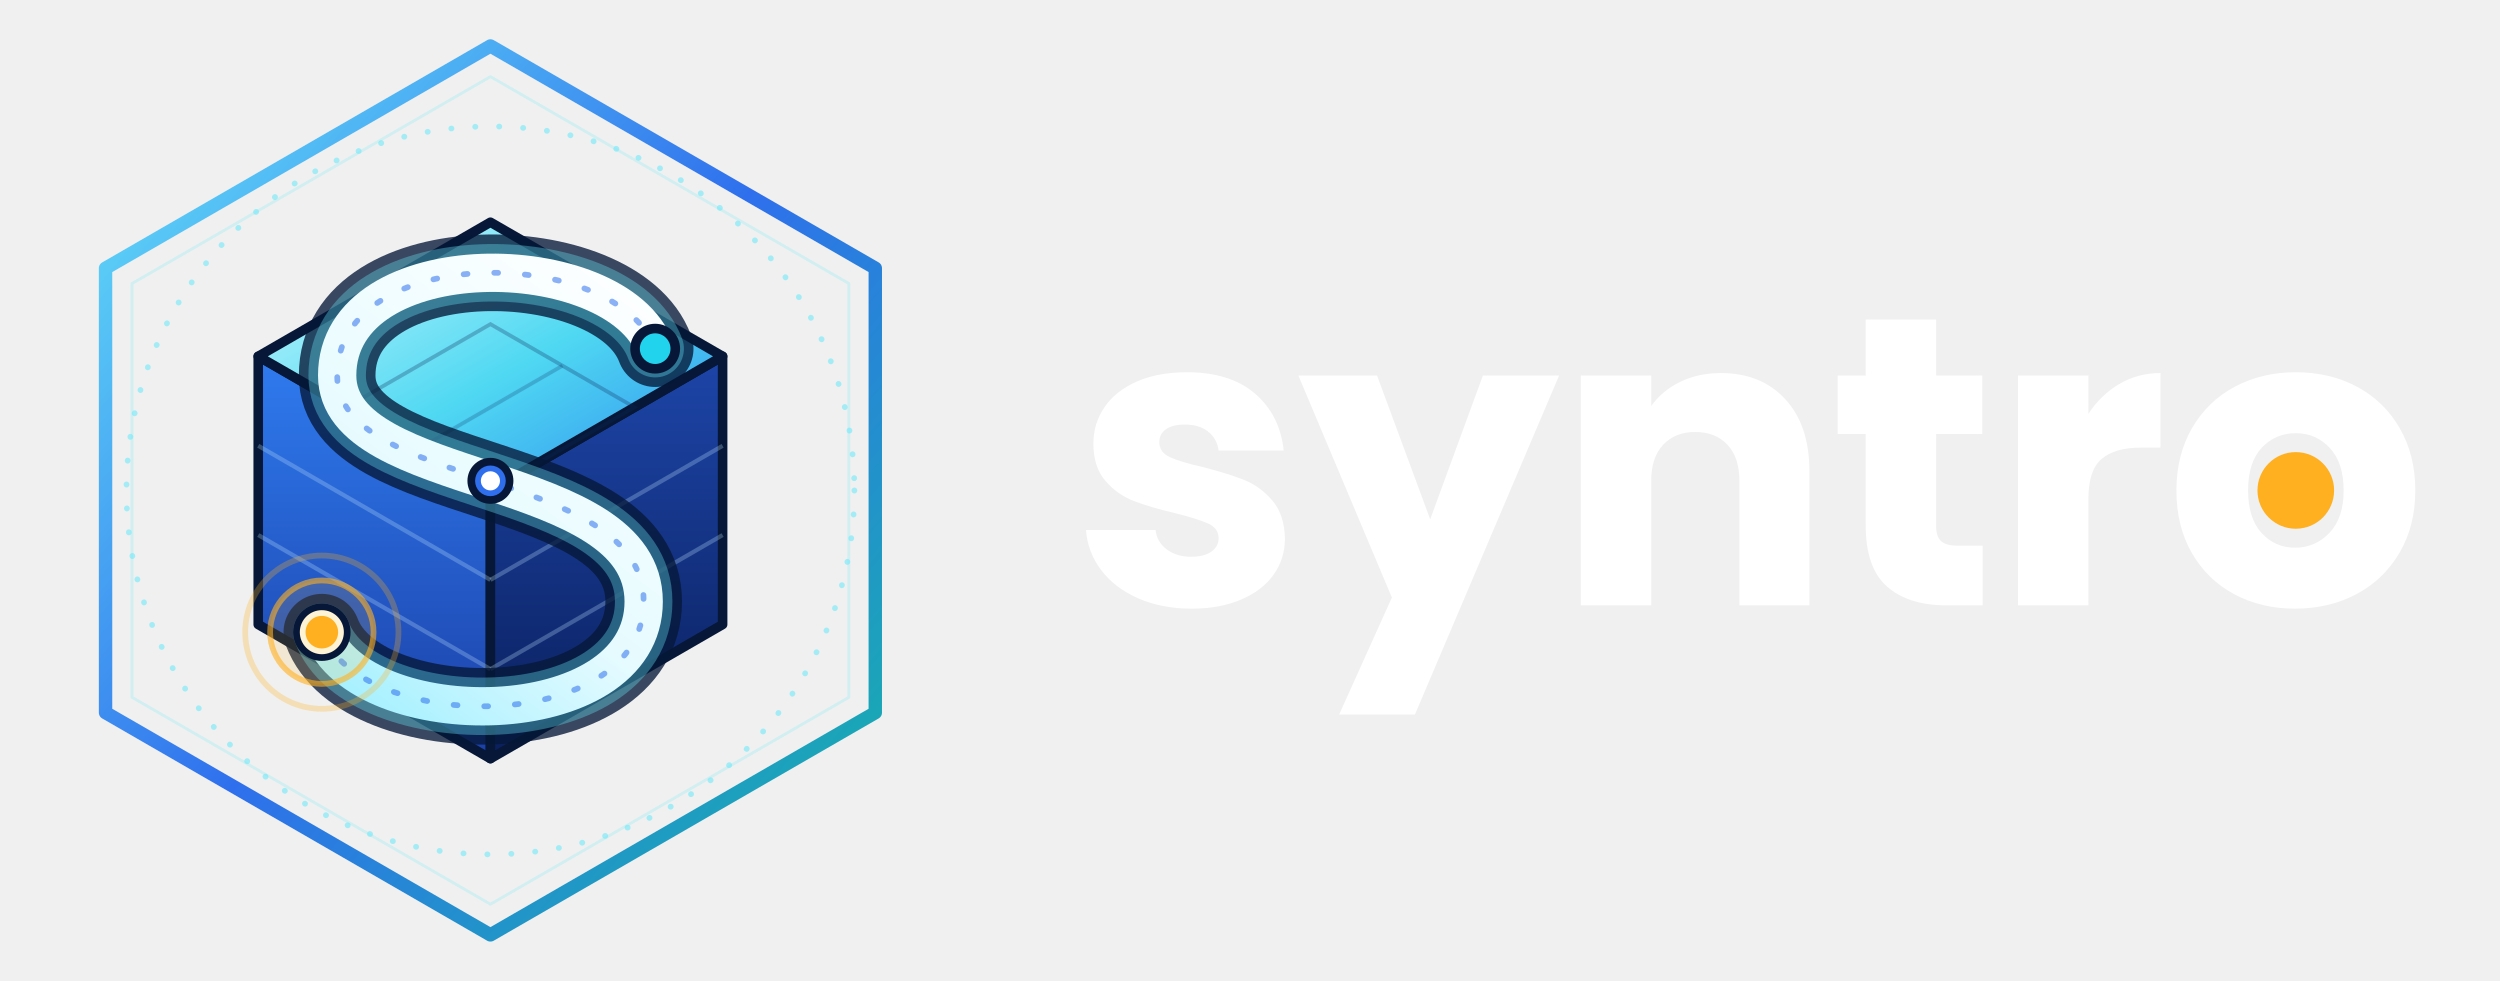
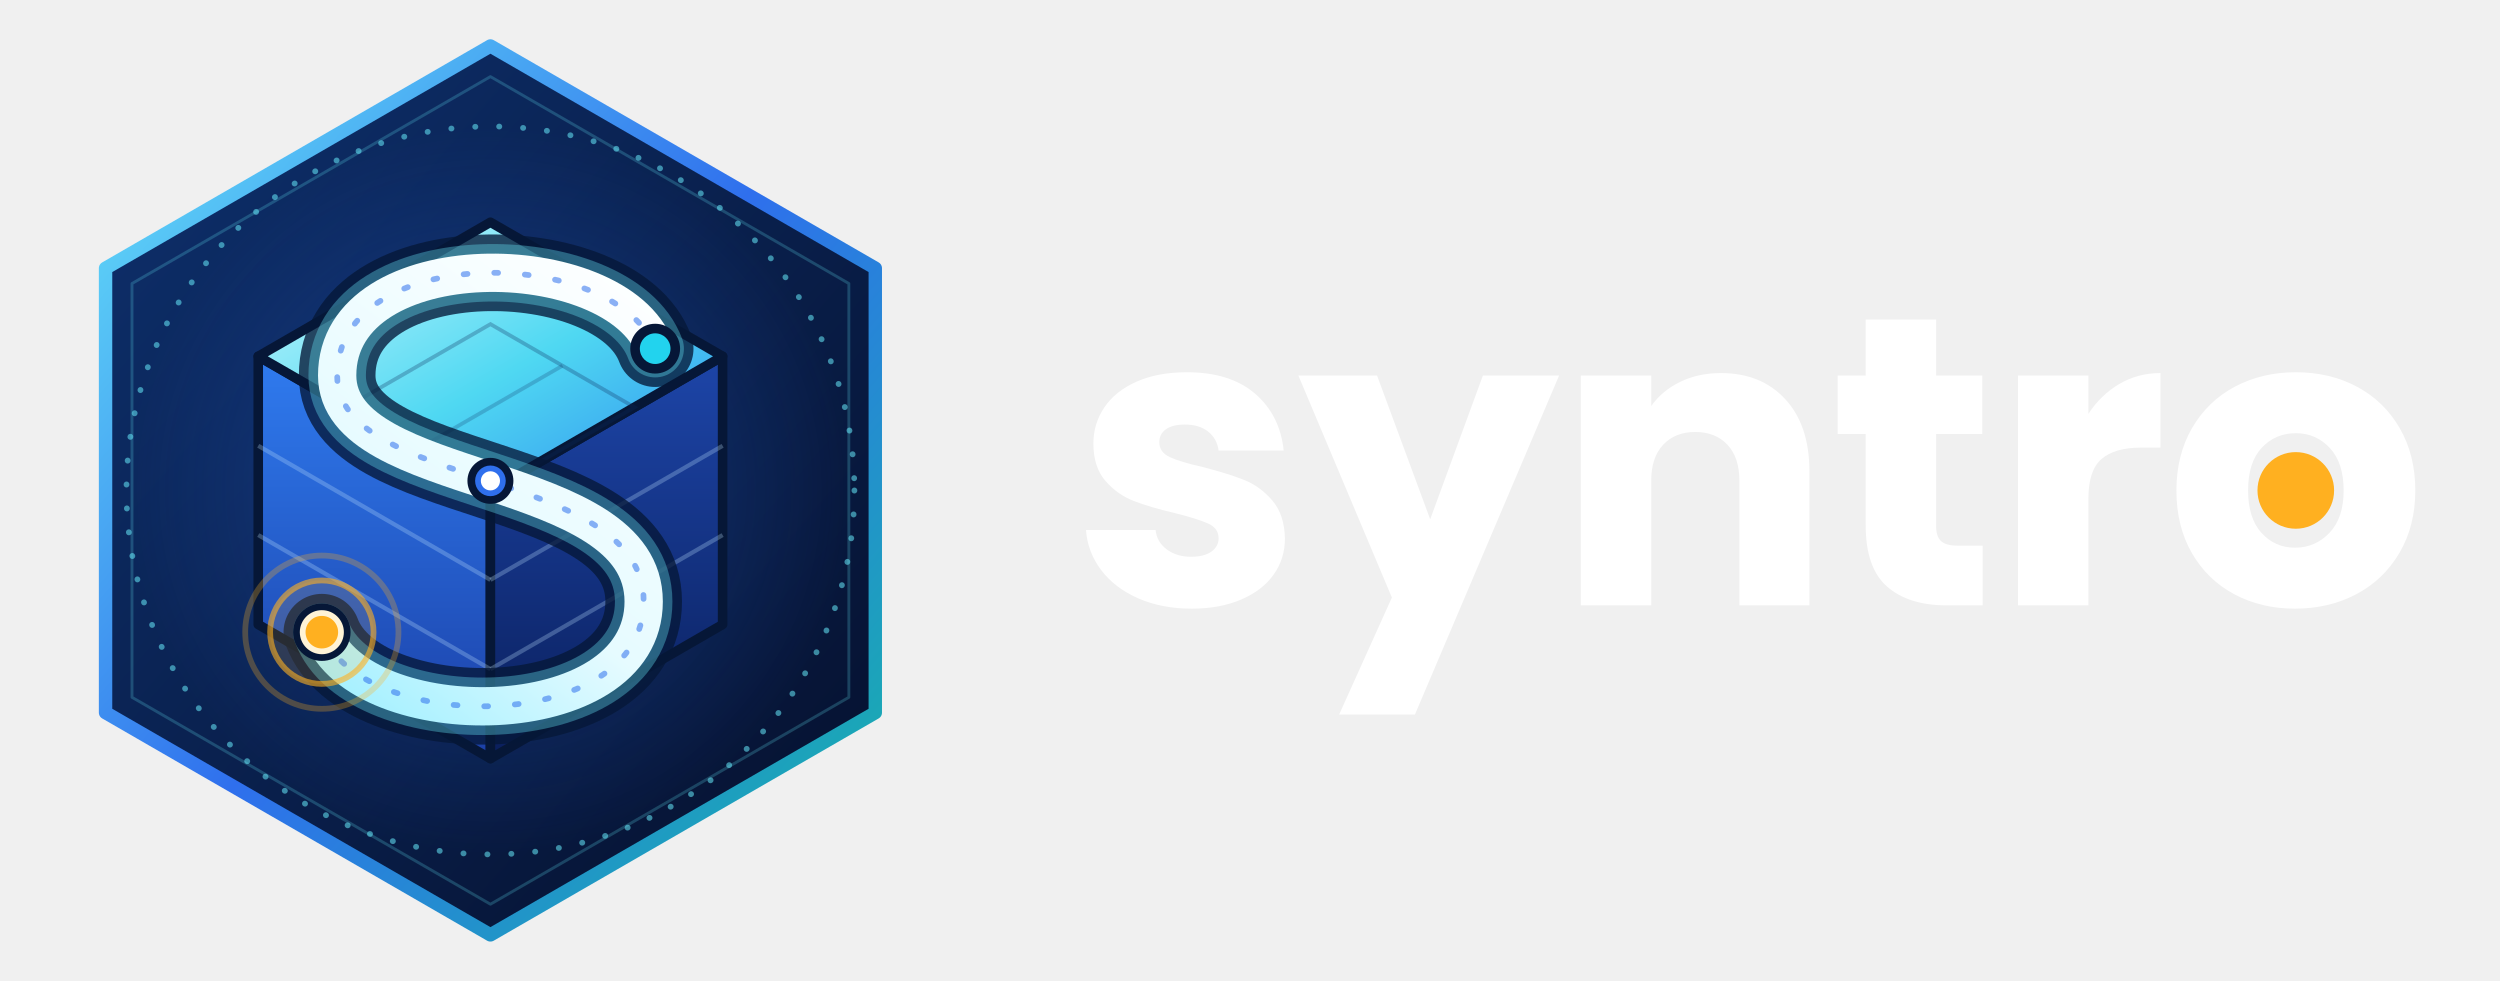
<svg xmlns="http://www.w3.org/2000/svg" viewBox="0 0 1305 512" width="1305" height="512" role="img" aria-label="Syntro">
  <g transform="translate(0,0)">
    <defs>
      <linearGradient id="kbg" x1="0" y1="0" x2="1" y2="1">
        <stop offset="0" stop-color="#0E316F" />
        <stop offset="1" stop-color="#050F2B" />
      </linearGradient>
      <linearGradient id="krim" x1="0" y1="0" x2="1" y2="1">
        <stop offset="0" stop-color="#67E8F9" />
        <stop offset=".5" stop-color="#2F6FED" />
        <stop offset="1" stop-color="#14B8A6" />
      </linearGradient>
      <linearGradient id="kft" x1="0" y1="0" x2="1" y2="1">
        <stop offset="0" stop-color="#CFFAFE" />
        <stop offset=".55" stop-color="#4FD8F2" />
        <stop offset="1" stop-color="#2F8BEF" />
      </linearGradient>
      <linearGradient id="kfl" x1="0" y1="0" x2="0" y2="1">
        <stop offset="0" stop-color="#2F7BEF" />
        <stop offset="1" stop-color="#1B3FA6" />
      </linearGradient>
      <linearGradient id="kfr" x1="0" y1="0" x2="0" y2="1">
        <stop offset="0" stop-color="#1D45A8" />
        <stop offset="1" stop-color="#0A1F5C" />
      </linearGradient>
      <linearGradient id="krb" gradientUnits="userSpaceOnUse" x1="342" y1="140" x2="168" y2="370">
        <stop offset="0" stop-color="#FFFFFF" />
        <stop offset=".6" stop-color="#E6FBFF" />
        <stop offset="1" stop-color="#9EEFFF" />
      </linearGradient>
      <radialGradient id="kglow" cx=".5" cy=".5" r=".5">
        <stop offset="0" stop-color="#2F6FED" stop-opacity=".35" />
        <stop offset="1" stop-color="#2F6FED" stop-opacity="0" />
      </radialGradient>
    </defs>
-     <polygon points="256.0,24.0 456.9,140.0 456.9,372.0 256.0,488.0 55.1,372.0 55.1,140.0" fill="none" stroke="url(#krim)" stroke-width="7" stroke-linejoin="round" />
+     <polygon points="256.0,24.0 456.9,140.0 456.9,372.0 256.0,488.0 55.1,372.0 55.1,140.0" fill="url(#kbg)" stroke="url(#krim)" stroke-width="7" stroke-linejoin="round" />
    <polygon points="256.0,40.0 443.1,148.0 443.1,364.0 256.0,472.0 68.9,364.0 68.9,148.0" fill="none" stroke="#67E8F9" stroke-opacity=".22" stroke-width="1.5" stroke-linejoin="round" />
-     <circle cx="256" cy="256" r="190" fill="none" />
+     <circle cx="256" cy="256" r="190" fill="url(#kglow)" />
    <circle cx="256" cy="256" r="190" fill="none" stroke="#67E8F9" stroke-opacity=".55" stroke-width="3" stroke-linecap="round" stroke-dasharray="0.1 12.4" />
    <g stroke="#061737" stroke-width="5" stroke-linejoin="round">
      <polygon points="134.8,186.0 256.0,256.0 256.0,396.0 134.8,326.0" fill="url(#kfl)" />
      <polygon points="377.2,186.0 377.2,326.0 256.0,396.0 256.0,256.0" fill="url(#kfr)" />
      <polygon points="256.0,116.0 377.2,186.0 256.0,256.0 134.8,186.0" fill="url(#kft)" />
    </g>
    <line x1="134.8" y1="232.7" x2="256.0" y2="302.7" stroke="#BFE3FF" stroke-opacity=".28" stroke-width="2.2" />
    <line x1="256.0" y1="302.7" x2="377.2" y2="232.7" stroke="#BFE3FF" stroke-opacity=".28" stroke-width="2.2" />
    <line x1="134.8" y1="279.3" x2="256.0" y2="349.3" stroke="#BFE3FF" stroke-opacity=".28" stroke-width="2.2" />
    <line x1="256.0" y1="349.3" x2="377.2" y2="279.3" stroke="#BFE3FF" stroke-opacity=".28" stroke-width="2.2" />
    <polygon points="256.0,169.2 331.2,212.6 256.0,256.0 180.8,212.6" fill="none" stroke="#0B2A5B" stroke-opacity=".28" stroke-width="2" />
    <line x1="293.6" y1="190.9" x2="218.4" y2="234.3" stroke="#0B2A5B" stroke-opacity=".22" stroke-width="2" />
    <path d="M342 182 C322 128 176 126 176 196 C176 256 336 244 336 314 C336 384 188 384 168 330" fill="none" stroke="#061737" stroke-opacity=".78" stroke-width="40" stroke-linecap="round" stroke-linejoin="round" />
    <path d="M342 182 C322 128 176 126 176 196 C176 256 336 244 336 314 C336 384 188 384 168 330" fill="none" stroke="#67E8F9" stroke-opacity=".35" stroke-width="30" stroke-linecap="round" stroke-linejoin="round" />
    <path d="M342 182 C322 128 176 126 176 196 C176 256 336 244 336 314 C336 384 188 384 168 330" fill="none" stroke="url(#krb)" stroke-width="20" stroke-linecap="round" stroke-linejoin="round" />
    <path d="M342 182 C322 128 176 126 176 196 C176 256 336 244 336 314 C336 384 188 384 168 330" fill="none" stroke="#2F6FED" stroke-opacity=".55" stroke-width="3" stroke-linecap="round" stroke-dasharray="2 14" />
    <circle cx="342" cy="182" r="13" fill="#061737" />
    <circle cx="342" cy="182" r="8" fill="#22D3EE" />
    <circle cx="256" cy="251" r="12" fill="#061737" />
    <circle cx="256" cy="251" r="6.5" fill="#FFFFFF" stroke="#2F6FED" stroke-width="3" />
    <circle cx="168" cy="330" r="40" fill="none" stroke="#FFB020" stroke-opacity=".28" stroke-width="3" />
    <circle cx="168" cy="330" r="27" fill="#FFB020" fill-opacity=".14" stroke="#FFB020" stroke-opacity=".6" stroke-width="3" />
    <circle cx="168" cy="330" r="15" fill="#061737" />
    <circle cx="168" cy="330" r="10" fill="#FFB020" stroke="#FFF3D6" stroke-width="3" />
  </g>
  <g fill="#FFFFFF">
    <path d="M566.88 276.655H603.215Q603.86 282.89 609.02 286.76Q614.18 290.63 621.705 290.63Q628.585 290.63 632.348 287.942Q636.11 285.255 636.11 280.955Q636.11 275.795 630.735 273.322Q625.36 270.85 613.32 267.84Q600.42 264.83 591.82 261.498Q583.22 258.165 576.985 250.963Q570.75 243.76 570.75 231.505Q570.75 221.185 576.447 212.692Q582.145 204.2 593.217 199.255Q604.29 194.31 619.555 194.31Q642.13 194.31 655.138 205.49Q668.145 216.67 670.08 235.16H636.11Q635.25 228.925 630.628 225.27Q626.005 221.615 618.48 221.615Q612.03 221.615 608.59 224.088Q605.15 226.56 605.15 230.86Q605.15 236.02 610.632 238.6Q616.115 241.18 627.725 243.76Q641.055 247.2 649.44 250.532Q657.825 253.865 664.168 261.283Q670.51 268.7 670.725 281.17Q670.725 291.705 664.812 299.982Q658.9 308.26 647.827 312.99Q636.755 317.72 622.135 317.72Q606.44 317.72 594.185 312.345Q581.93 306.97 574.835 297.618Q567.74 288.265 566.88 276.655Z" />
    <path d="M813.85 196.03 738.6 372.975H699.04L726.56 311.915L677.755 196.03H718.82L746.555 271.065L774.075 196.03Z" />
    <path d="M944.505 245.91V316.0H907.955V250.855Q907.955 238.815 901.72 232.15Q895.485 225.485 884.95 225.485Q874.415 225.485 868.18 232.15Q861.945 238.815 861.945 250.855V316.0H825.18V196.03H861.945V211.94Q867.535 203.985 876.995 199.363Q886.455 194.74 898.28 194.74Q919.35 194.74 931.928 208.393Q944.505 222.045 944.505 245.91Z" />
    <path d="M1034.955 284.825V316.0H1016.25Q996.255 316.0 985.075 306.217Q973.895 296.435 973.895 274.29V226.56H959.275V196.03H973.895V166.79H1010.66V196.03H1034.74V226.56H1010.66V274.72Q1010.66 280.095 1013.24 282.46Q1015.82 284.825 1021.84 284.825Z" />
    <path d="M1127.77 194.74V233.655H1117.665Q1103.905 233.655 1097.025 239.567Q1090.145 245.48 1090.145 260.315V316.0H1053.38V196.03H1090.145V216.025Q1096.595 206.135 1106.27 200.438Q1115.945 194.74 1127.77 194.74Z" />
    <path d="M1136.09 256.015Q1136.09 237.525 1144.26 223.442Q1152.43 209.36 1166.62 201.835Q1180.81 194.31 1198.44 194.31Q1216.07 194.31 1230.26 201.835Q1244.45 209.36 1252.62 223.442Q1260.79 237.525 1260.79 256.015Q1260.79 274.505 1252.512 288.587Q1244.235 302.67 1229.938 310.195Q1215.64 317.72 1198.01 317.72Q1180.38 317.72 1166.297 310.195Q1152.215 302.67 1144.152 288.695Q1136.09 274.72 1136.09 256.015ZM1223.38 256.015Q1223.38 241.61 1216.177 233.87Q1208.975 226.13 1198.44 226.13Q1187.69 226.13 1180.595 233.762Q1173.5 241.395 1173.5 256.015Q1173.5 270.42 1180.487 278.16Q1187.475 285.9 1198.01 285.9Q1208.545 285.9 1215.962 278.16Q1223.38 270.42 1223.38 256.015Z" />
  </g>
  <circle cx="1198.4" cy="256.0" r="20" fill="#FFB020" />
  <circle cx="1198.4" cy="256.0" r="34" fill="none" stroke="#FFB020" stroke-opacity=".0" />
</svg>
